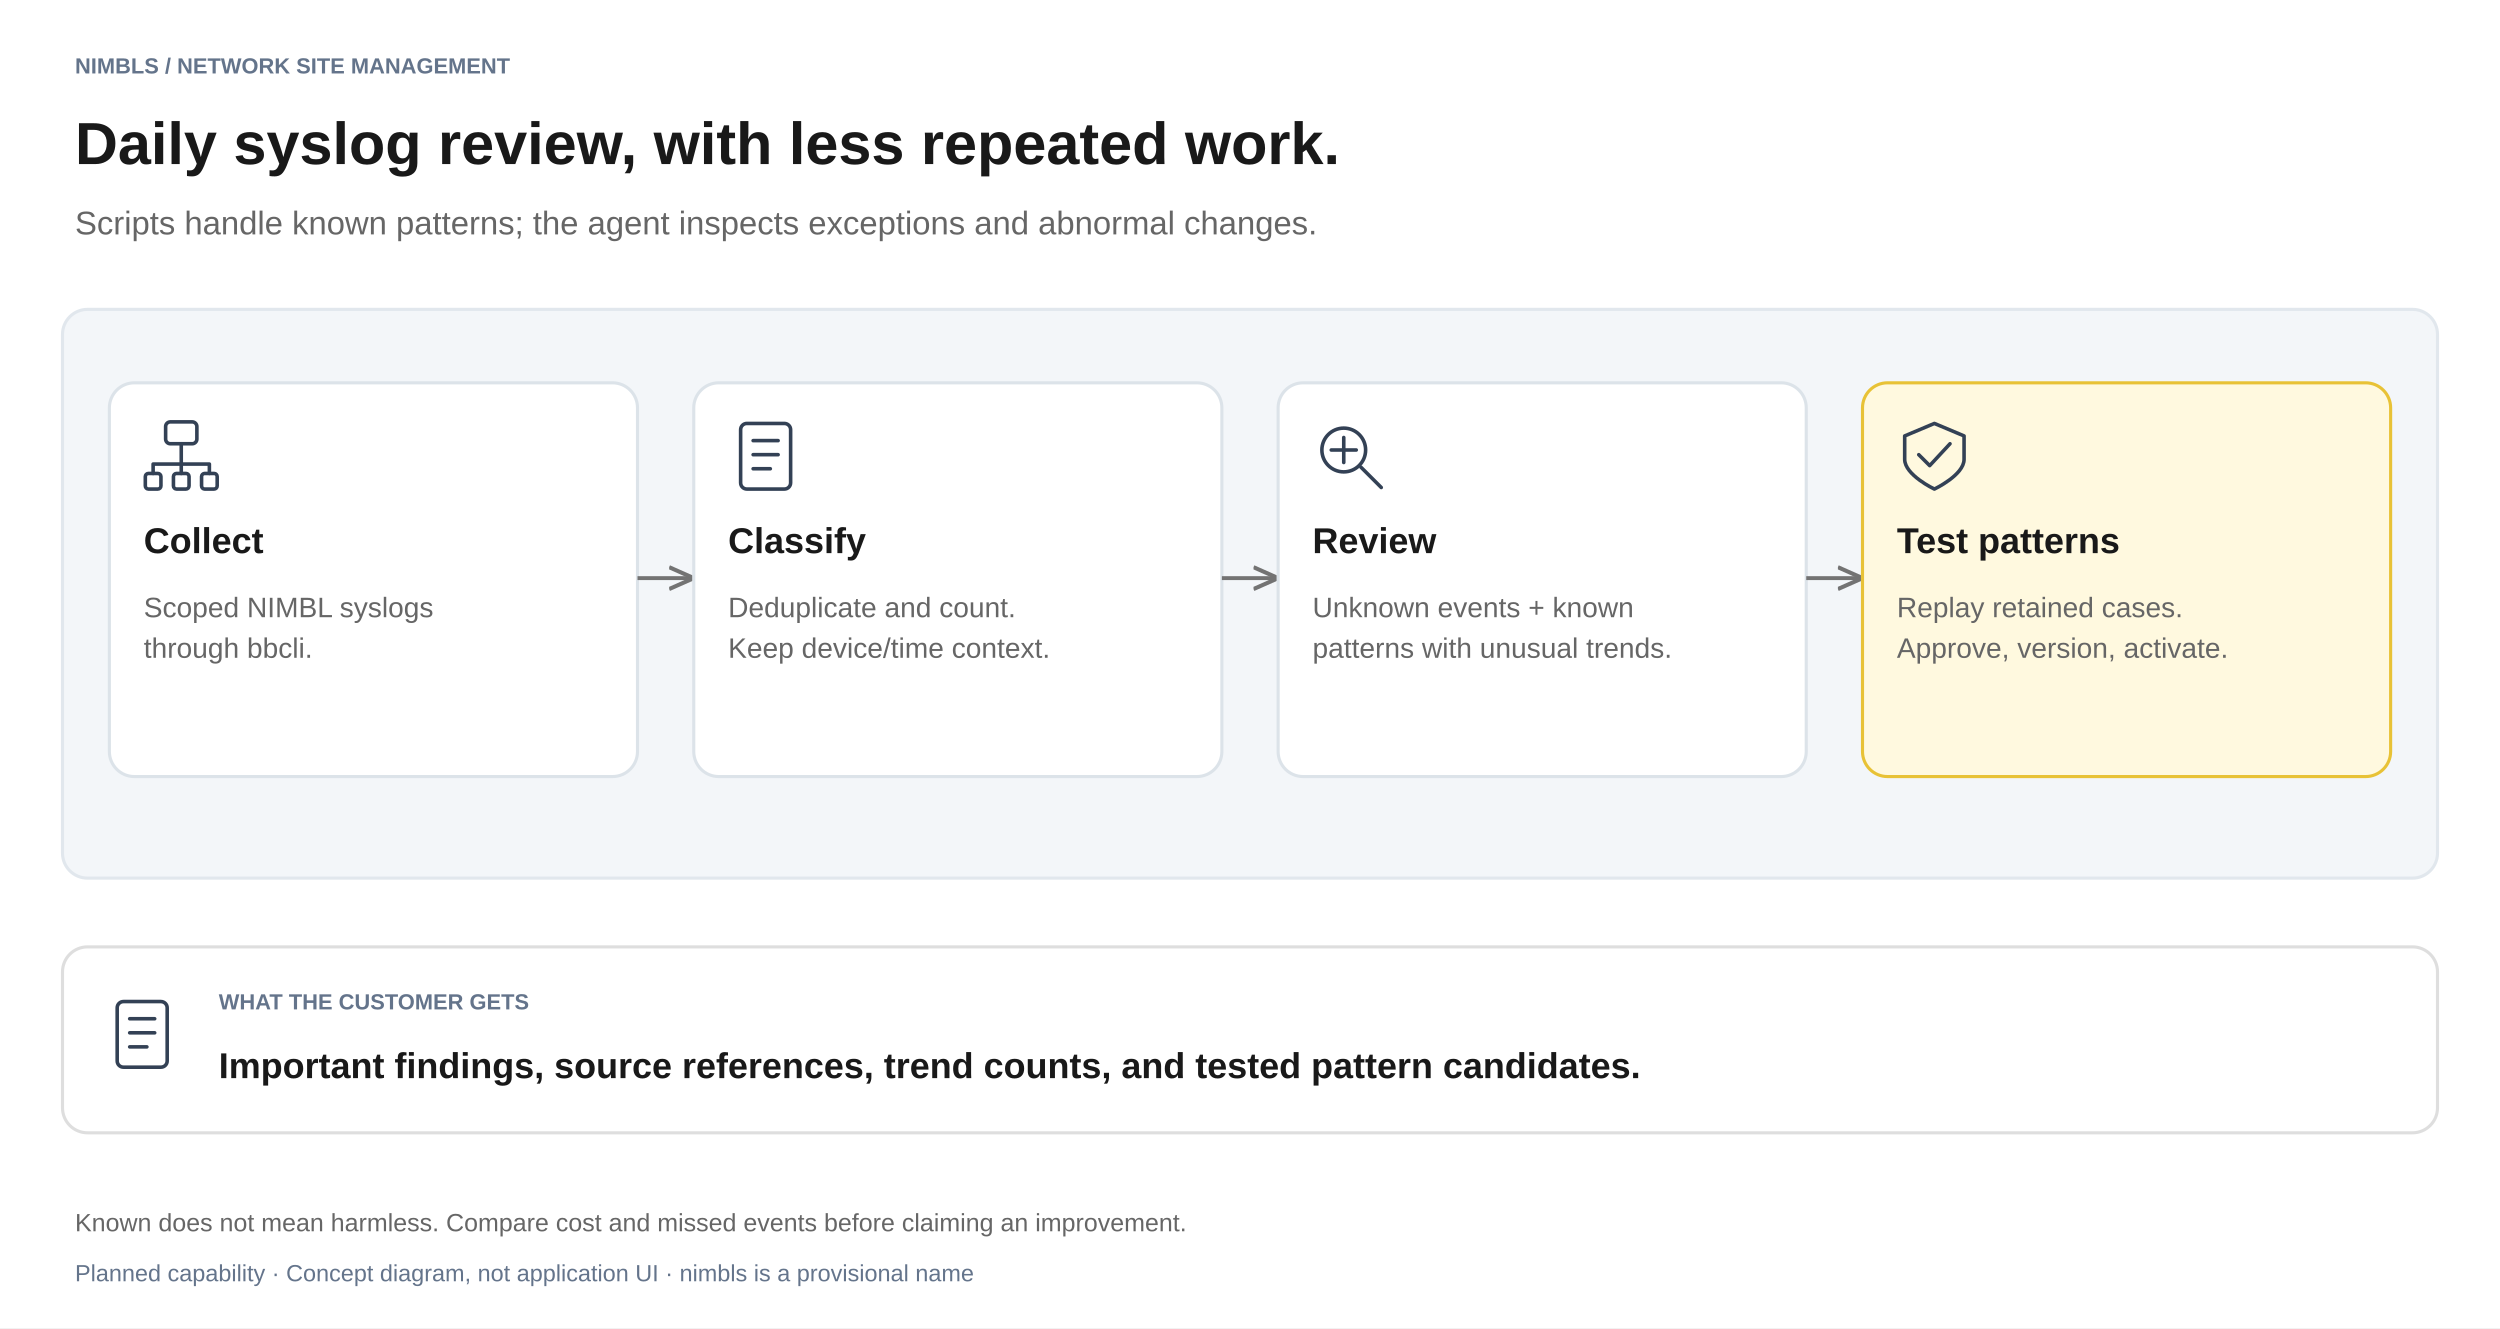
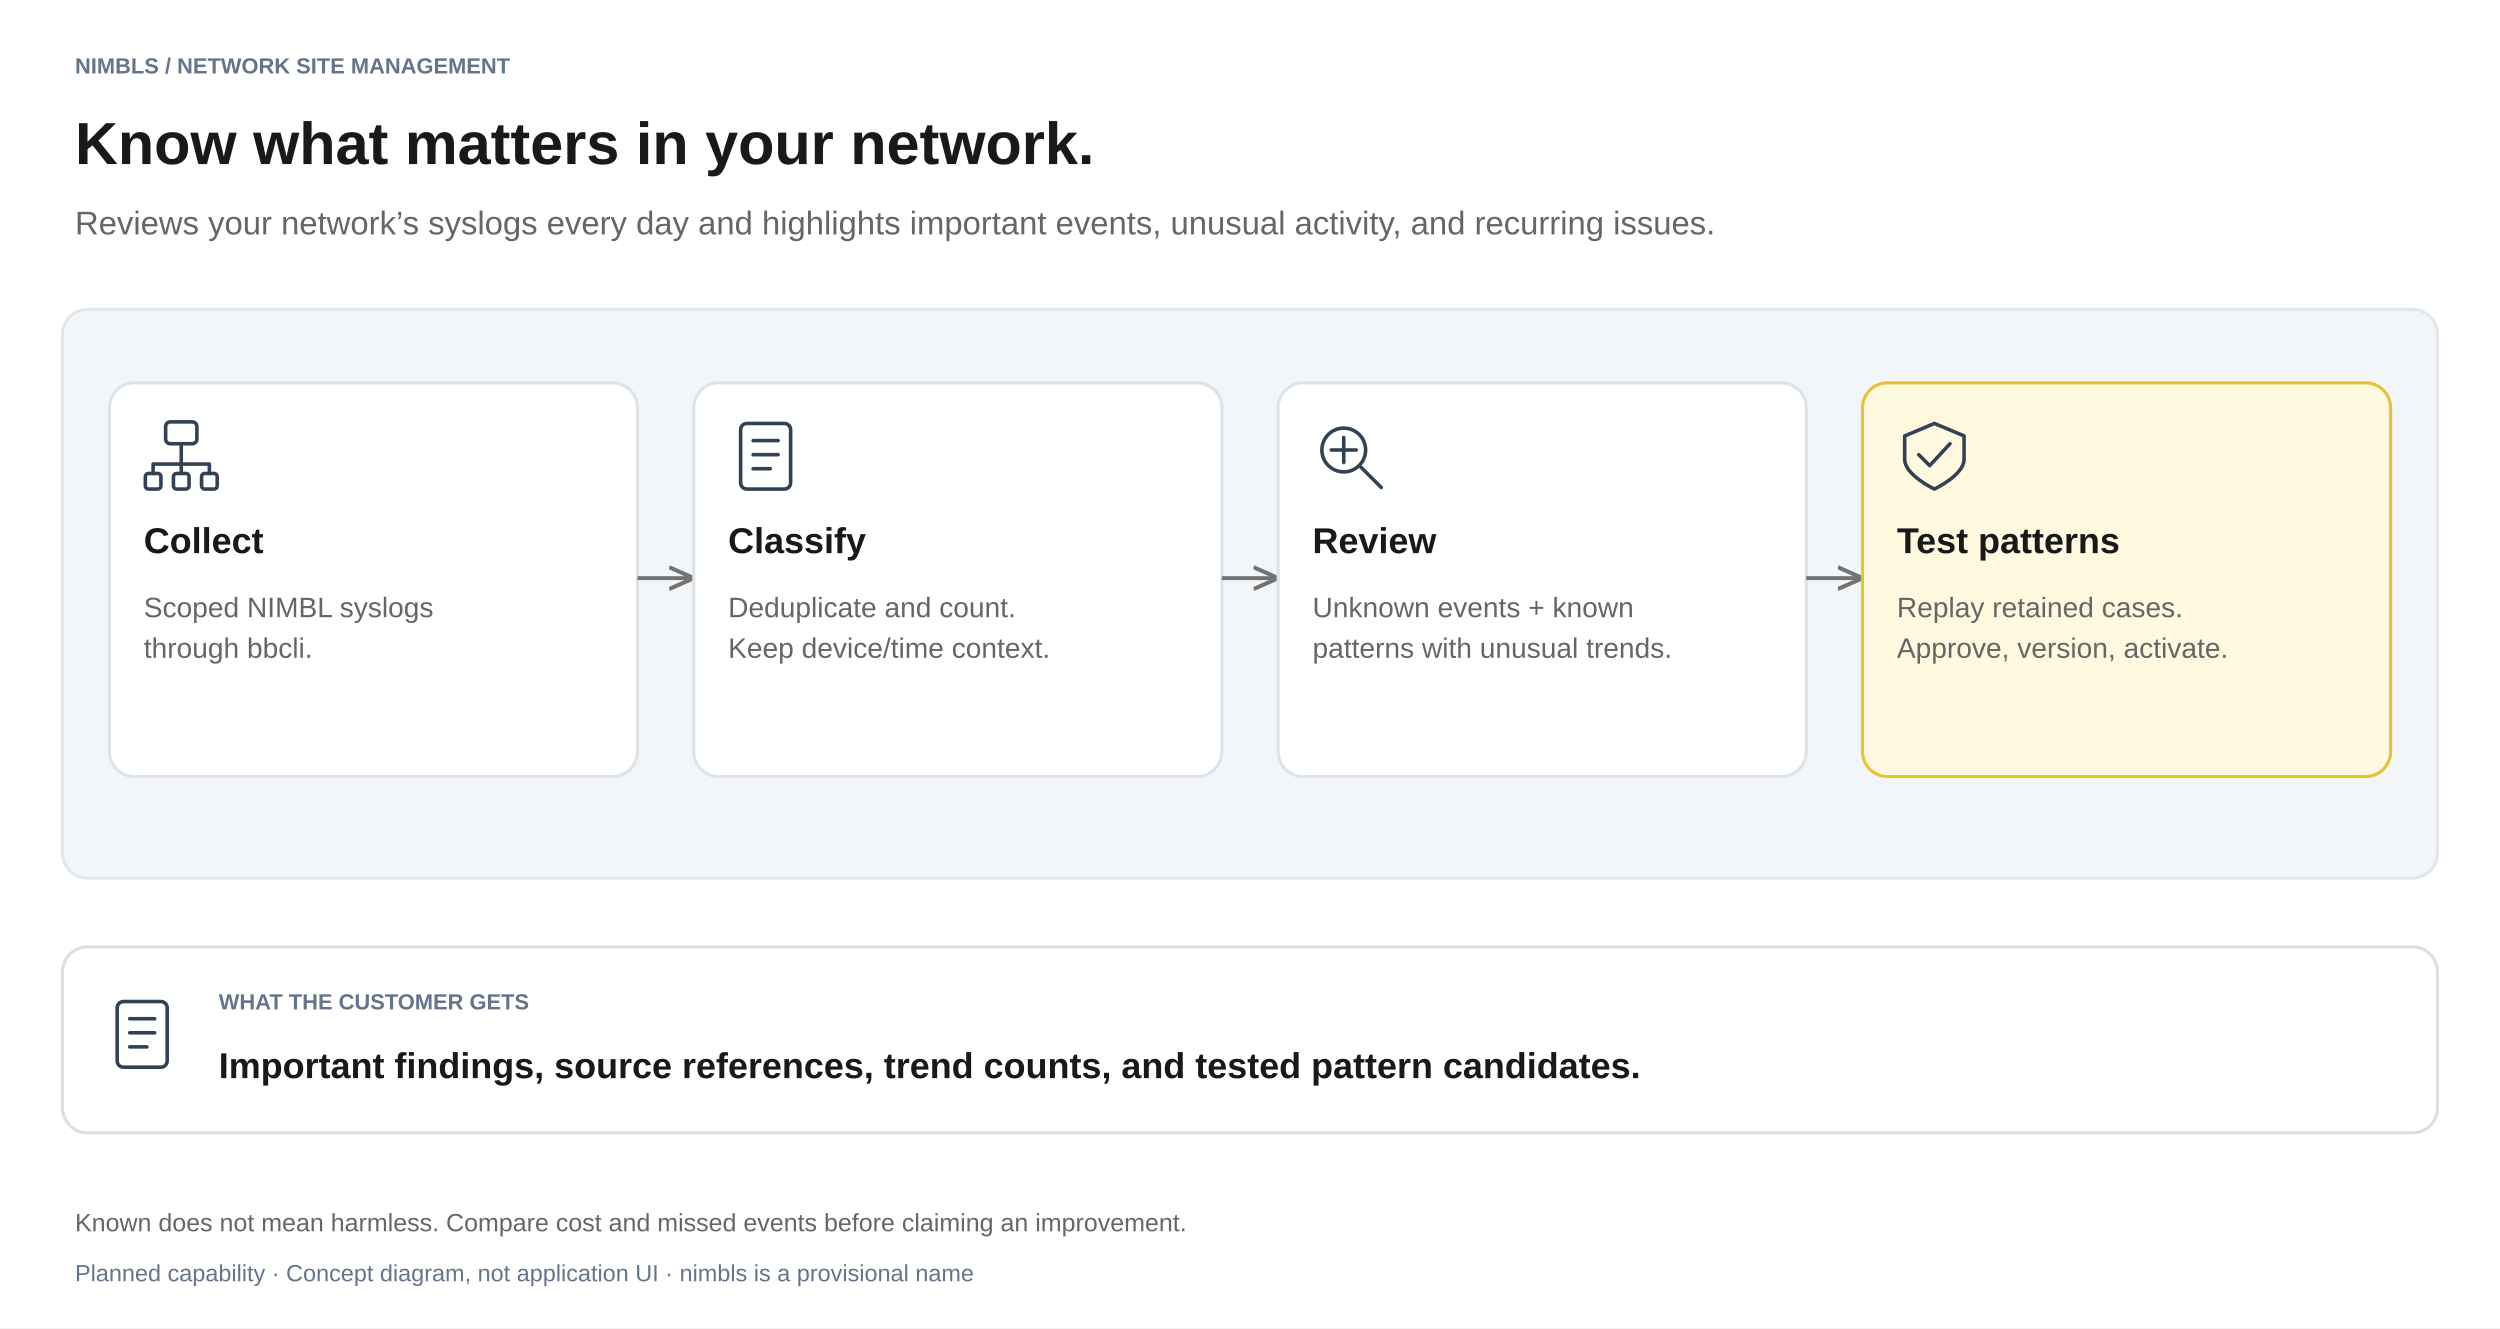
<svg xmlns="http://www.w3.org/2000/svg" width="1600" height="850" viewBox="0 0 1600 850" role="img" aria-labelledby="title">
  <defs>
    <marker id="arrow" viewBox="0 0 10 10" refX="9" refY="5" markerWidth="7" markerHeight="7" orient="auto">
      <path d="M0 1L9 5L0 9" fill="none" stroke="#737373" stroke-width="1.5" />
    </marker>
    <marker id="back" viewBox="0 0 10 10" refX="1" refY="5" markerWidth="7" markerHeight="7" orient="auto">
      <path d="M9 1L1 5L9 9" fill="none" stroke="#737373" stroke-width="1.5" />
    </marker>
  </defs>
  <rect width="1600" height="850" fill="white" />
  <g font-family="Arial,Helvetica,sans-serif">
    <text x="48" y="47" font-size="14" fill="#64748b" font-weight="700">NIMBLS / NETWORK SITE MANAGEMENT</text>
-     <text x="48" y="105" font-size="38" fill="#191919" font-weight="700">Daily syslog review, with less repeated work.</text>
-     <text x="48" y="150" font-size="21" fill="#666" font-weight="400">Scripts handle known patterns; the agent inspects exceptions and abnormal changes.</text>
+     <text x="48" y="105" font-size="38" fill="#191919" font-weight="700">Know what matters in your network.</text>
+     <text x="48" y="150" font-size="21" fill="#666" font-weight="400">Reviews your network’s syslogs every day and highlights important events, unusual activity, and recurring issues.</text>
    <rect x="40" y="198" width="1520" height="364" rx="16" fill="#f3f6f9" stroke="#e1e7ed" stroke-width="2" />
    <rect x="70.0" y="245" width="338.0" height="252" rx="16" fill="#fff" stroke="#dce3e9" stroke-width="2" />
    <g transform="translate(92.0 268) scale(1)" fill="none" stroke="#334155" stroke-width="2.3" stroke-linecap="round" stroke-linejoin="round">
      <rect x="14" y="2" width="20" height="14" rx="3" />
      <path d="M24 16v13M6 29h36M6 29v6m18-6v6m18-6v6" />
      <rect x="1" y="35" width="10" height="10" rx="2" />
      <rect x="19" y="35" width="10" height="10" rx="2" />
      <rect x="37" y="35" width="10" height="10" rx="2" />
    </g>
    <text x="92.0" y="354" font-size="23" fill="#191919" font-weight="700">Collect</text>
    <text x="92.0" y="395" font-size="18" fill="#666" font-weight="400">Scoped NIMBL syslogs</text>
    <text x="92.0" y="421" font-size="18" fill="#666" font-weight="400">through bbcli.</text>
    <path d="M408.0 370h36" fill="none" stroke="#737373" stroke-width="2.5" marker-end="url(#arrow)" />
    <rect x="444.0" y="245" width="338.0" height="252" rx="16" fill="#fff" stroke="#dce3e9" stroke-width="2" />
    <g transform="translate(466.0 268) scale(1)" fill="none" stroke="#334155" stroke-width="2.3" stroke-linecap="round" stroke-linejoin="round">
      <rect x="8" y="3" width="32" height="42" rx="4" />
      <path d="M16 14h16M16 23h16M16 32h11" />
    </g>
    <text x="466.0" y="354" font-size="23" fill="#191919" font-weight="700">Classify</text>
    <text x="466.0" y="395" font-size="18" fill="#666" font-weight="400">Deduplicate and count.</text>
    <text x="466.0" y="421" font-size="18" fill="#666" font-weight="400">Keep device/time context.</text>
    <path d="M782.0 370h36" fill="none" stroke="#737373" stroke-width="2.5" marker-end="url(#arrow)" />
    <rect x="818.0" y="245" width="338.0" height="252" rx="16" fill="#fff" stroke="#dce3e9" stroke-width="2" />
    <g transform="translate(840.0 268) scale(1)" fill="none" stroke="#334155" stroke-width="2.3" stroke-linecap="round" stroke-linejoin="round">
      <circle cx="20" cy="20" r="14" />
      <path d="m31 31 13 13M12 20h16m-8-8v16" />
    </g>
    <text x="840.0" y="354" font-size="23" fill="#191919" font-weight="700">Review</text>
    <text x="840.0" y="395" font-size="18" fill="#666" font-weight="400">Unknown events + known</text>
    <text x="840.0" y="421" font-size="18" fill="#666" font-weight="400">patterns with unusual trends.</text>
    <path d="M1156.0 370h36" fill="none" stroke="#737373" stroke-width="2.5" marker-end="url(#arrow)" />
    <rect x="1192.0" y="245" width="338.0" height="252" rx="16" fill="#fff9df" stroke="#e8c236" stroke-width="2" />
    <g transform="translate(1214.0 268) scale(1)" fill="none" stroke="#334155" stroke-width="2.3" stroke-linecap="round" stroke-linejoin="round">
      <path d="M24 3 43 11v15c0 10-19 19-19 19S5 36 5 26V11Z" />
      <path d="m14 23 7 7 13-14" />
    </g>
    <text x="1214.0" y="354" font-size="23" fill="#191919" font-weight="700">Test patterns</text>
    <text x="1214.0" y="395" font-size="18" fill="#666" font-weight="400">Replay retained cases.</text>
    <text x="1214.0" y="421" font-size="18" fill="#666" font-weight="400">Approve, version, activate.</text>
    <rect x="40" y="606" width="1520" height="119" rx="16" fill="#fff" stroke="#dedede" stroke-width="2" />
    <g transform="translate(67 638) scale(1)" fill="none" stroke="#334155" stroke-width="2.3" stroke-linecap="round" stroke-linejoin="round">
      <rect x="8" y="3" width="32" height="42" rx="4" />
      <path d="M16 14h16M16 23h16M16 32h11" />
    </g>
    <text x="140" y="646" font-size="14" fill="#64748b" font-weight="700">WHAT THE CUSTOMER GETS</text>
    <text x="140" y="690" font-size="23" fill="#191919" font-weight="700">Important findings, source references, trend counts, and tested pattern candidates.</text>
    <text x="48" y="788" font-size="16" fill="#666" font-weight="400">Known does not mean harmless. Compare cost and missed events before claiming an improvement.</text>
    <text x="48" y="820" font-size="15" fill="#64748b" font-weight="400">Planned capability · Concept diagram, not application UI · nimbls is a provisional name</text>
  </g>
</svg>
